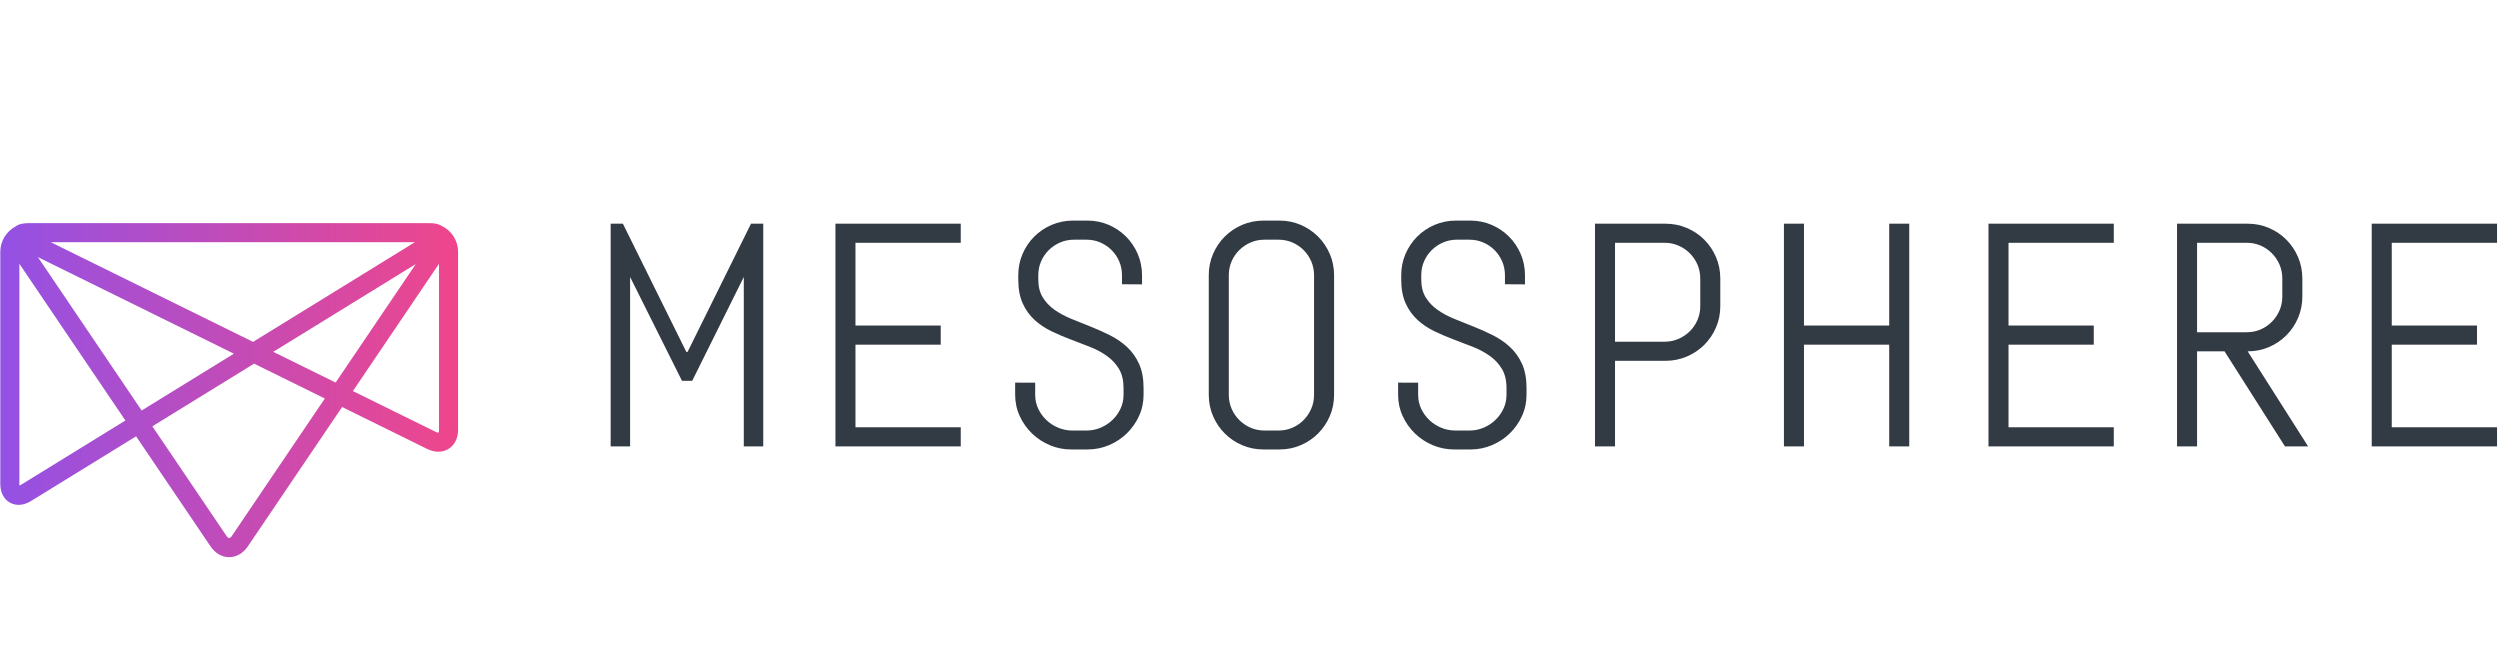
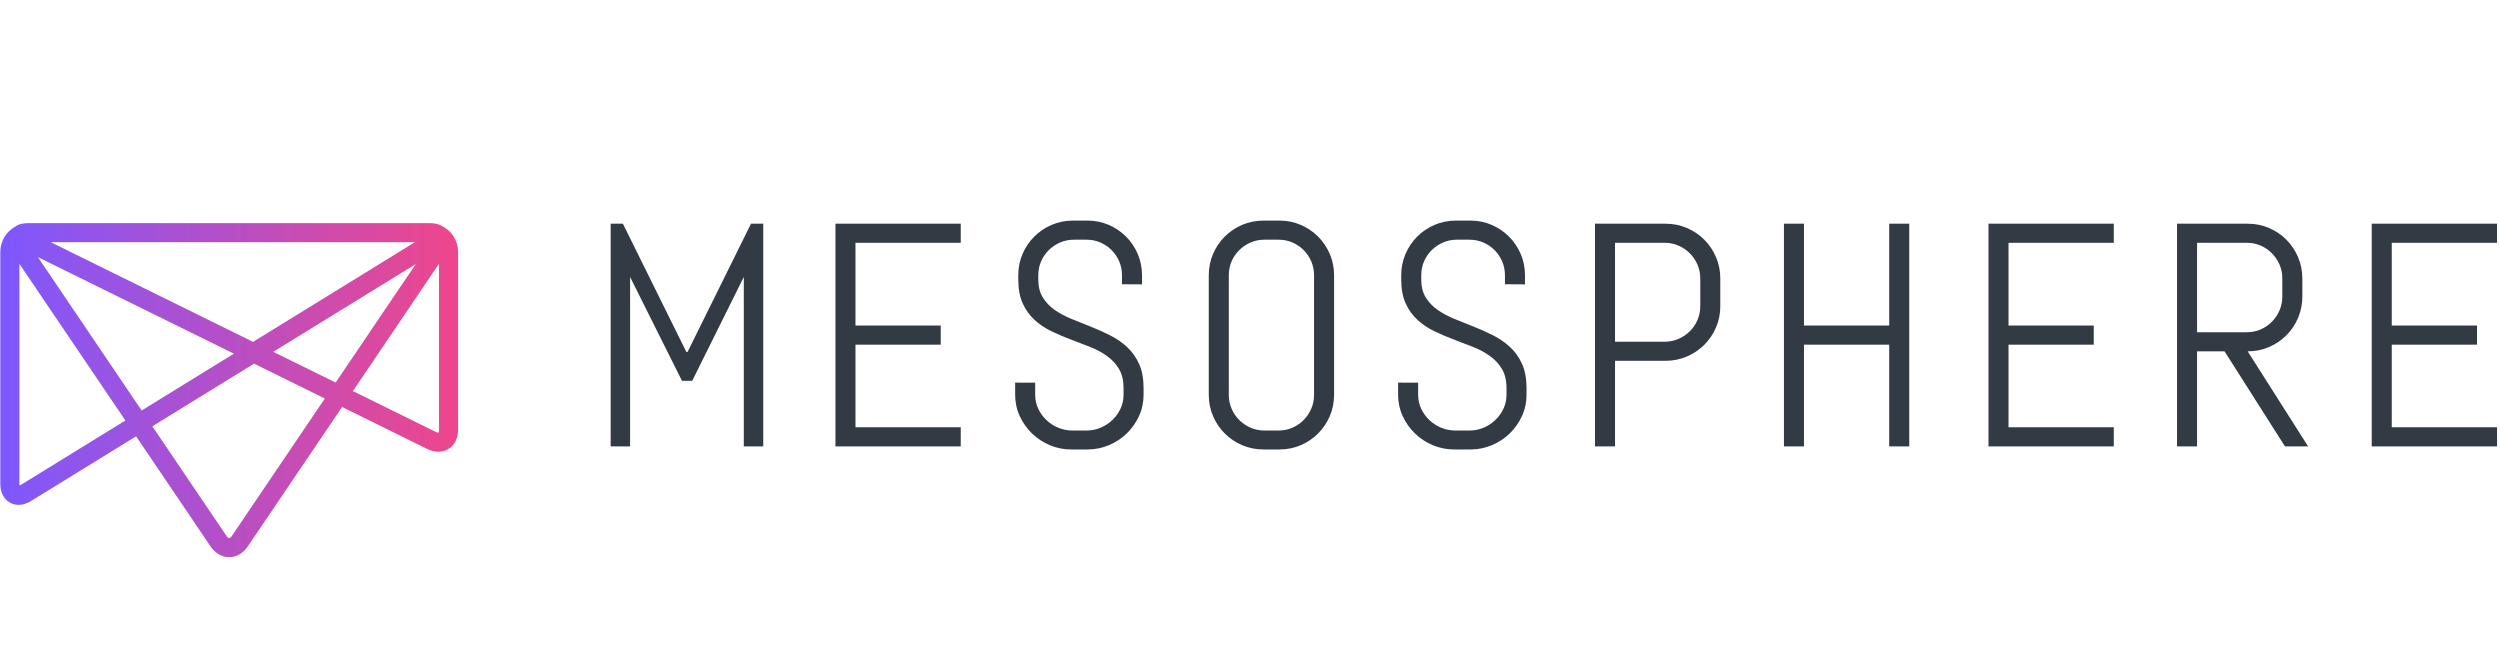
<svg xmlns="http://www.w3.org/2000/svg" width="340px" height="90px" viewBox="0 0 340 90" version="1.1">
  <defs>
    <linearGradient x1="3.061617e-15%" y1="50%" x2="100%" y2="50%" id="linearGradient-1">
-       <stop stop-color="#9351E5" offset="0%" />
+       <stop stop-color="#7D58FF" offset="0%" />
      <stop stop-color="#EF468B" offset="100%" />
    </linearGradient>
  </defs>
  <g id="Logos" stroke="none" stroke-width="1" fill="none" fill-rule="evenodd">
    <g id="mesosphere">
      <g id="Logo" transform="translate(0, 30)">
        <path d="M325.279,3.02 L325.279,14.276 L336.873,14.276 L336.873,16.873 L325.279,16.873 L325.279,28.108 L339.597,28.108 L339.597,30.706 L322.555,30.706 L322.555,0.423 L339.597,0.423 L339.597,3.02 L325.279,3.02 L325.279,3.02 Z M305.685,17.782 L313.9,30.706 L310.753,30.706 L302.539,17.782 L298.801,17.782 L298.801,30.706 L296.077,30.706 L296.077,0.423 L305.685,0.423 C306.713,0.423 307.678,0.616 308.578,1.003 C309.479,1.391 310.268,1.922 310.944,2.598 C311.619,3.274 312.151,4.066 312.538,4.972 C312.925,5.882 313.119,6.851 313.119,7.877 L313.119,10.327 C313.119,11.354 312.925,12.322 312.538,13.231 C312.151,14.138 311.619,14.931 310.944,15.606 C310.268,16.282 309.479,16.814 308.578,17.202 C307.678,17.588 306.713,17.782 305.685,17.782 L305.685,17.782 Z M305.558,15.184 C306.234,15.184 306.864,15.057 307.449,14.804 C308.032,14.551 308.543,14.203 308.979,13.758 C309.416,13.316 309.761,12.801 310.014,12.218 C310.268,11.633 310.394,11.003 310.394,10.327 L310.394,7.877 C310.394,7.201 310.268,6.571 310.014,5.986 C309.761,5.403 309.416,4.888 308.979,4.446 C308.543,4.001 308.032,3.654 307.449,3.4 C306.864,3.147 306.234,3.02 305.558,3.02 L298.801,3.02 L298.801,15.184 L305.558,15.184 L305.558,15.184 Z M270.433,30.706 L287.476,30.706 L287.476,28.108 L273.158,28.108 L273.158,16.873 L284.752,16.873 L284.752,14.276 L273.158,14.276 L273.158,3.02 L287.476,3.02 L287.476,0.423 L270.433,0.423 L270.433,30.706 L270.433,30.706 Z M256.933,14.276 L245.34,14.276 L245.34,0.423 L242.615,0.423 L242.615,30.706 L245.34,30.706 L245.34,16.873 L256.933,16.873 L256.933,30.706 L259.657,30.706 L259.657,0.423 L256.933,0.423 L256.933,14.276 L256.933,14.276 Z M233.379,4.972 C233.767,5.882 233.96,6.851 233.96,7.877 L233.96,11.636 C233.96,12.663 233.767,13.628 233.379,14.529 C232.992,15.431 232.461,16.219 231.785,16.894 C231.109,17.57 230.317,18.102 229.409,18.488 C228.501,18.876 227.533,19.07 226.506,19.07 L219.642,19.07 L219.642,30.706 L216.918,30.706 L216.918,0.423 L226.506,0.423 C227.533,0.423 228.501,0.616 229.409,1.003 C230.317,1.391 231.109,1.922 231.785,2.598 C232.461,3.274 232.992,4.066 233.379,4.972 L233.379,4.972 Z M231.236,7.877 C231.236,7.201 231.109,6.571 230.856,5.986 C230.602,5.403 230.254,4.888 229.81,4.446 C229.367,4.001 228.853,3.654 228.269,3.4 C227.685,3.147 227.054,3.02 226.379,3.02 L219.642,3.02 L219.642,16.472 L226.379,16.472 C227.054,16.472 227.685,16.346 228.269,16.092 C228.853,15.839 229.367,15.493 229.81,15.057 C230.254,14.622 230.602,14.11 230.856,13.527 C231.109,12.942 231.236,12.312 231.236,11.636 L231.236,7.877 L231.236,7.877 Z M205.369,17.202 C204.694,16.575 203.93,16.047 203.078,15.616 C202.226,15.187 201.35,14.794 200.449,14.434 C199.548,14.076 198.672,13.724 197.82,13.378 C196.968,13.033 196.204,12.625 195.529,12.153 C194.853,11.682 194.311,11.116 193.902,10.454 C193.494,9.791 193.29,8.975 193.29,8.004 L193.29,7.434 C193.29,6.758 193.417,6.128 193.67,5.545 C193.923,4.96 194.272,4.45 194.715,4.013 C195.159,3.576 195.673,3.231 196.257,2.978 C196.841,2.724 197.471,2.598 198.147,2.598 L199.837,2.598 C200.512,2.598 201.143,2.724 201.727,2.978 C202.311,3.231 202.821,3.576 203.258,4.013 C203.694,4.45 204.039,4.96 204.292,5.545 C204.546,6.128 204.673,6.758 204.673,7.434 L204.673,8.659 L207.397,8.676 L207.397,7.434 C207.397,6.405 207.204,5.44 206.816,4.541 C206.429,3.641 205.898,2.851 205.222,2.175 C204.546,1.5 203.757,0.968 202.856,0.58 C201.956,0.193 200.991,0 199.963,0 L198.02,0 C196.993,0 196.025,0.193 195.117,0.58 C194.209,0.968 193.417,1.5 192.741,2.175 C192.065,2.851 191.534,3.641 191.146,4.541 C190.759,5.44 190.566,6.405 190.566,7.434 L190.566,8.004 C190.566,9.3 190.77,10.39 191.178,11.277 C191.587,12.164 192.128,12.913 192.804,13.527 C193.48,14.138 194.244,14.648 195.096,15.057 C195.948,15.467 196.824,15.839 197.725,16.176 C198.625,16.514 199.502,16.852 200.354,17.19 C201.206,17.528 201.97,17.939 202.645,18.427 C203.321,18.91 203.863,19.498 204.271,20.189 C204.68,20.88 204.884,21.743 204.884,22.787 L204.884,23.694 C204.884,24.37 204.747,25.001 204.472,25.584 C204.198,26.169 203.828,26.682 203.363,27.127 C202.899,27.569 202.364,27.918 201.758,28.172 C201.153,28.425 200.512,28.552 199.837,28.552 L197.936,28.552 C197.26,28.552 196.616,28.425 196.004,28.172 C195.391,27.918 194.853,27.569 194.388,27.127 C193.923,26.682 193.554,26.169 193.279,25.584 C193.005,25.001 192.868,24.37 192.868,23.694 L192.868,22.047 L190.143,22.036 L190.143,23.694 C190.143,24.723 190.351,25.688 190.766,26.588 C191.181,27.488 191.738,28.277 192.435,28.953 C193.132,29.629 193.941,30.16 194.863,30.548 C195.785,30.935 196.761,31.128 197.788,31.128 L199.963,31.128 C200.991,31.128 201.966,30.935 202.888,30.548 C203.81,30.16 204.62,29.629 205.317,28.953 C206.014,28.277 206.57,27.488 206.985,26.588 C207.4,25.688 207.608,24.723 207.608,23.694 L207.608,22.787 C207.608,21.49 207.404,20.392 206.996,19.492 C206.587,18.592 206.045,17.827 205.369,17.202 L205.369,17.202 Z M180.854,4.541 C181.242,5.44 181.435,6.405 181.435,7.434 L181.435,23.694 C181.435,24.723 181.242,25.688 180.854,26.588 C180.466,27.488 179.935,28.277 179.259,28.953 C178.584,29.629 177.795,30.16 176.894,30.548 C175.994,30.935 175.029,31.128 174.001,31.128 L171.847,31.128 C170.82,31.128 169.852,30.935 168.943,30.548 C168.035,30.16 167.243,29.629 166.568,28.953 C165.892,28.277 165.36,27.488 164.973,26.588 C164.586,25.688 164.392,24.723 164.392,23.694 L164.392,7.434 C164.392,6.405 164.586,5.44 164.973,4.541 C165.36,3.641 165.892,2.851 166.568,2.175 C167.243,1.5 168.035,0.968 168.943,0.58 C169.852,0.193 170.82,0 171.847,0 L174.001,0 C175.029,0 175.994,0.193 176.894,0.58 C177.795,0.968 178.584,1.5 179.259,2.175 C179.935,2.851 180.466,3.641 180.854,4.541 L180.854,4.541 Z M178.711,7.434 C178.711,6.758 178.584,6.128 178.33,5.545 C178.077,4.96 177.732,4.45 177.296,4.013 C176.859,3.576 176.349,3.231 175.764,2.978 C175.181,2.724 174.55,2.598 173.874,2.598 L171.974,2.598 C171.298,2.598 170.668,2.724 170.084,2.978 C169.5,3.231 168.985,3.576 168.542,4.013 C168.099,4.45 167.75,4.96 167.497,5.545 C167.243,6.128 167.117,6.758 167.117,7.434 L167.117,23.694 C167.117,24.37 167.243,25.001 167.497,25.584 C167.75,26.169 168.099,26.682 168.542,27.127 C168.985,27.569 169.5,27.918 170.084,28.172 C170.668,28.425 171.298,28.552 171.974,28.552 L173.874,28.552 C174.55,28.552 175.181,28.425 175.764,28.172 C176.349,27.918 176.859,27.569 177.296,27.127 C177.732,26.682 178.077,26.169 178.33,25.584 C178.584,25.001 178.711,24.37 178.711,23.694 L178.711,7.434 L178.711,7.434 Z M153.288,17.202 C152.612,16.575 151.848,16.047 150.996,15.616 C150.144,15.187 149.268,14.794 148.367,14.434 C147.466,14.076 146.59,13.724 145.738,13.378 C144.886,13.033 144.122,12.625 143.447,12.153 C142.771,11.682 142.229,11.116 141.821,10.454 C141.412,9.791 141.208,8.975 141.208,8.004 L141.208,7.434 C141.208,6.758 141.335,6.128 141.588,5.545 C141.842,4.96 142.19,4.45 142.634,4.013 C143.077,3.576 143.591,3.231 144.175,2.978 C144.759,2.724 145.39,2.598 146.065,2.598 L147.755,2.598 C148.43,2.598 149.061,2.724 149.645,2.978 C150.229,3.231 150.74,3.576 151.176,4.013 C151.612,4.45 151.957,4.96 152.211,5.545 C152.464,6.128 152.591,6.758 152.591,7.434 L152.591,8.659 L155.315,8.676 L155.315,7.434 C155.315,6.405 155.122,5.44 154.734,4.541 C154.347,3.641 153.816,2.851 153.14,2.175 C152.464,1.5 151.675,0.968 150.775,0.58 C149.874,0.193 148.909,0 147.882,0 L145.938,0 C144.911,0 143.943,0.193 143.035,0.58 C142.127,0.968 141.335,1.5 140.659,2.175 C139.983,2.851 139.452,3.641 139.065,4.541 C138.677,5.44 138.484,6.405 138.484,7.434 L138.484,8.004 C138.484,9.3 138.688,10.39 139.096,11.277 C139.505,12.164 140.047,12.913 140.722,13.527 C141.398,14.138 142.162,14.648 143.014,15.057 C143.866,15.467 144.742,15.839 145.643,16.176 C146.544,16.514 147.42,16.852 148.272,17.19 C149.124,17.528 149.888,17.939 150.563,18.427 C151.239,18.91 151.781,19.498 152.19,20.189 C152.598,20.88 152.802,21.743 152.802,22.787 L152.802,23.694 C152.802,24.37 152.664,25.001 152.39,25.584 C152.116,26.169 151.746,26.682 151.281,27.127 C150.817,27.569 150.281,27.918 149.677,28.172 C149.071,28.425 148.43,28.552 147.755,28.552 L145.854,28.552 C145.178,28.552 144.534,28.425 143.922,28.172 C143.31,27.918 142.771,27.569 142.306,27.127 C141.842,26.682 141.472,26.169 141.198,25.584 C140.923,25.001 140.786,24.37 140.786,23.694 L140.786,22.047 L138.061,22.036 L138.061,23.694 C138.061,24.723 138.27,25.688 138.685,26.588 C139.1,27.488 139.656,28.277 140.353,28.953 C141.05,29.629 141.859,30.16 142.781,30.548 C143.703,30.935 144.679,31.128 145.706,31.128 L147.882,31.128 C148.909,31.128 149.884,30.935 150.806,30.548 C151.728,30.16 152.538,29.629 153.235,28.953 C153.932,28.277 154.488,27.488 154.903,26.588 C155.318,25.688 155.526,24.723 155.526,23.694 L155.526,22.787 C155.526,21.49 155.322,20.392 154.914,19.492 C154.505,18.592 153.963,17.827 153.288,17.202 L153.288,17.202 Z M113.619,30.706 L130.661,30.706 L130.661,28.108 L116.343,28.108 L116.343,16.873 L127.937,16.873 L127.937,14.276 L116.343,14.276 L116.343,3.02 L130.661,3.02 L130.661,0.423 L113.619,0.423 L113.619,30.706 L113.619,30.706 Z M93.507,17.863 L93.343,17.863 L84.714,0.423 L83.049,0.423 L83.049,30.706 L85.694,30.706 L85.694,7.669 L92.748,21.787 L94.143,21.787 L101.156,7.669 L101.156,30.706 L103.801,30.706 L103.801,0.423 L102.136,0.423 L93.507,17.863 L93.507,17.863 Z" id="Mesosphere" fill="#323A43" />
        <path d="M31.169,45.775 C30.189,45.775 29.268,45.244 28.642,44.319 L18.508,29.339 L4.227,38.135 C3.661,38.484 3.089,38.661 2.528,38.661 C1.33,38.661 0.042,37.765 0.042,35.797 L0.042,4.237 C0.042,2.807 0.843,1.482 2.099,0.807 C2.638,0.399 3.384,0.346 3.933,0.346 L58.406,0.346 L58.41,0.346 L58.413,0.346 L58.419,0.346 C59.152,0.347 59.715,0.48 60.131,0.751 C61.451,1.407 62.297,2.76 62.297,4.237 L62.297,28.447 C62.297,29.27 62.056,29.989 61.6,30.527 C61.105,31.111 60.397,31.433 59.608,31.433 C59.608,31.433 59.608,31.433 59.608,31.433 C59.112,31.433 58.604,31.307 58.1,31.058 L46.526,25.355 L33.697,44.319 C33.071,45.244 32.15,45.775 31.169,45.775 L31.169,45.775 Z M20.719,27.977 L30.79,42.865 C30.938,43.083 31.087,43.181 31.169,43.181 C31.252,43.181 31.401,43.083 31.549,42.865 L44.177,24.197 L34.554,19.456 L20.719,27.977 L20.719,27.977 Z M2.528,36.067 L2.528,37.364 L2.528,36.067 L2.528,36.067 Z M2.636,5.875 L2.636,35.797 C2.636,35.897 2.644,35.976 2.655,36.034 C2.709,36.014 2.779,35.98 2.867,35.926 L17.053,27.188 L2.636,5.875 L2.636,5.875 Z M47.993,23.186 L59.247,28.731 C59.557,28.884 59.643,28.836 59.644,28.835 C59.642,28.826 59.703,28.703 59.703,28.447 L59.703,5.875 L47.993,23.186 L47.993,23.186 Z M5.155,4.969 L19.264,25.827 L31.806,18.102 L5.155,4.969 L5.155,4.969 Z M37.162,17.849 L45.644,22.028 L56.549,5.908 L37.162,17.849 L37.162,17.849 Z M6.905,2.94 L34.414,16.495 L56.421,2.94 L6.905,2.94 L6.905,2.94 Z" id="Mark" fill="url(#linearGradient-1)" />
      </g>
    </g>
  </g>
</svg>
